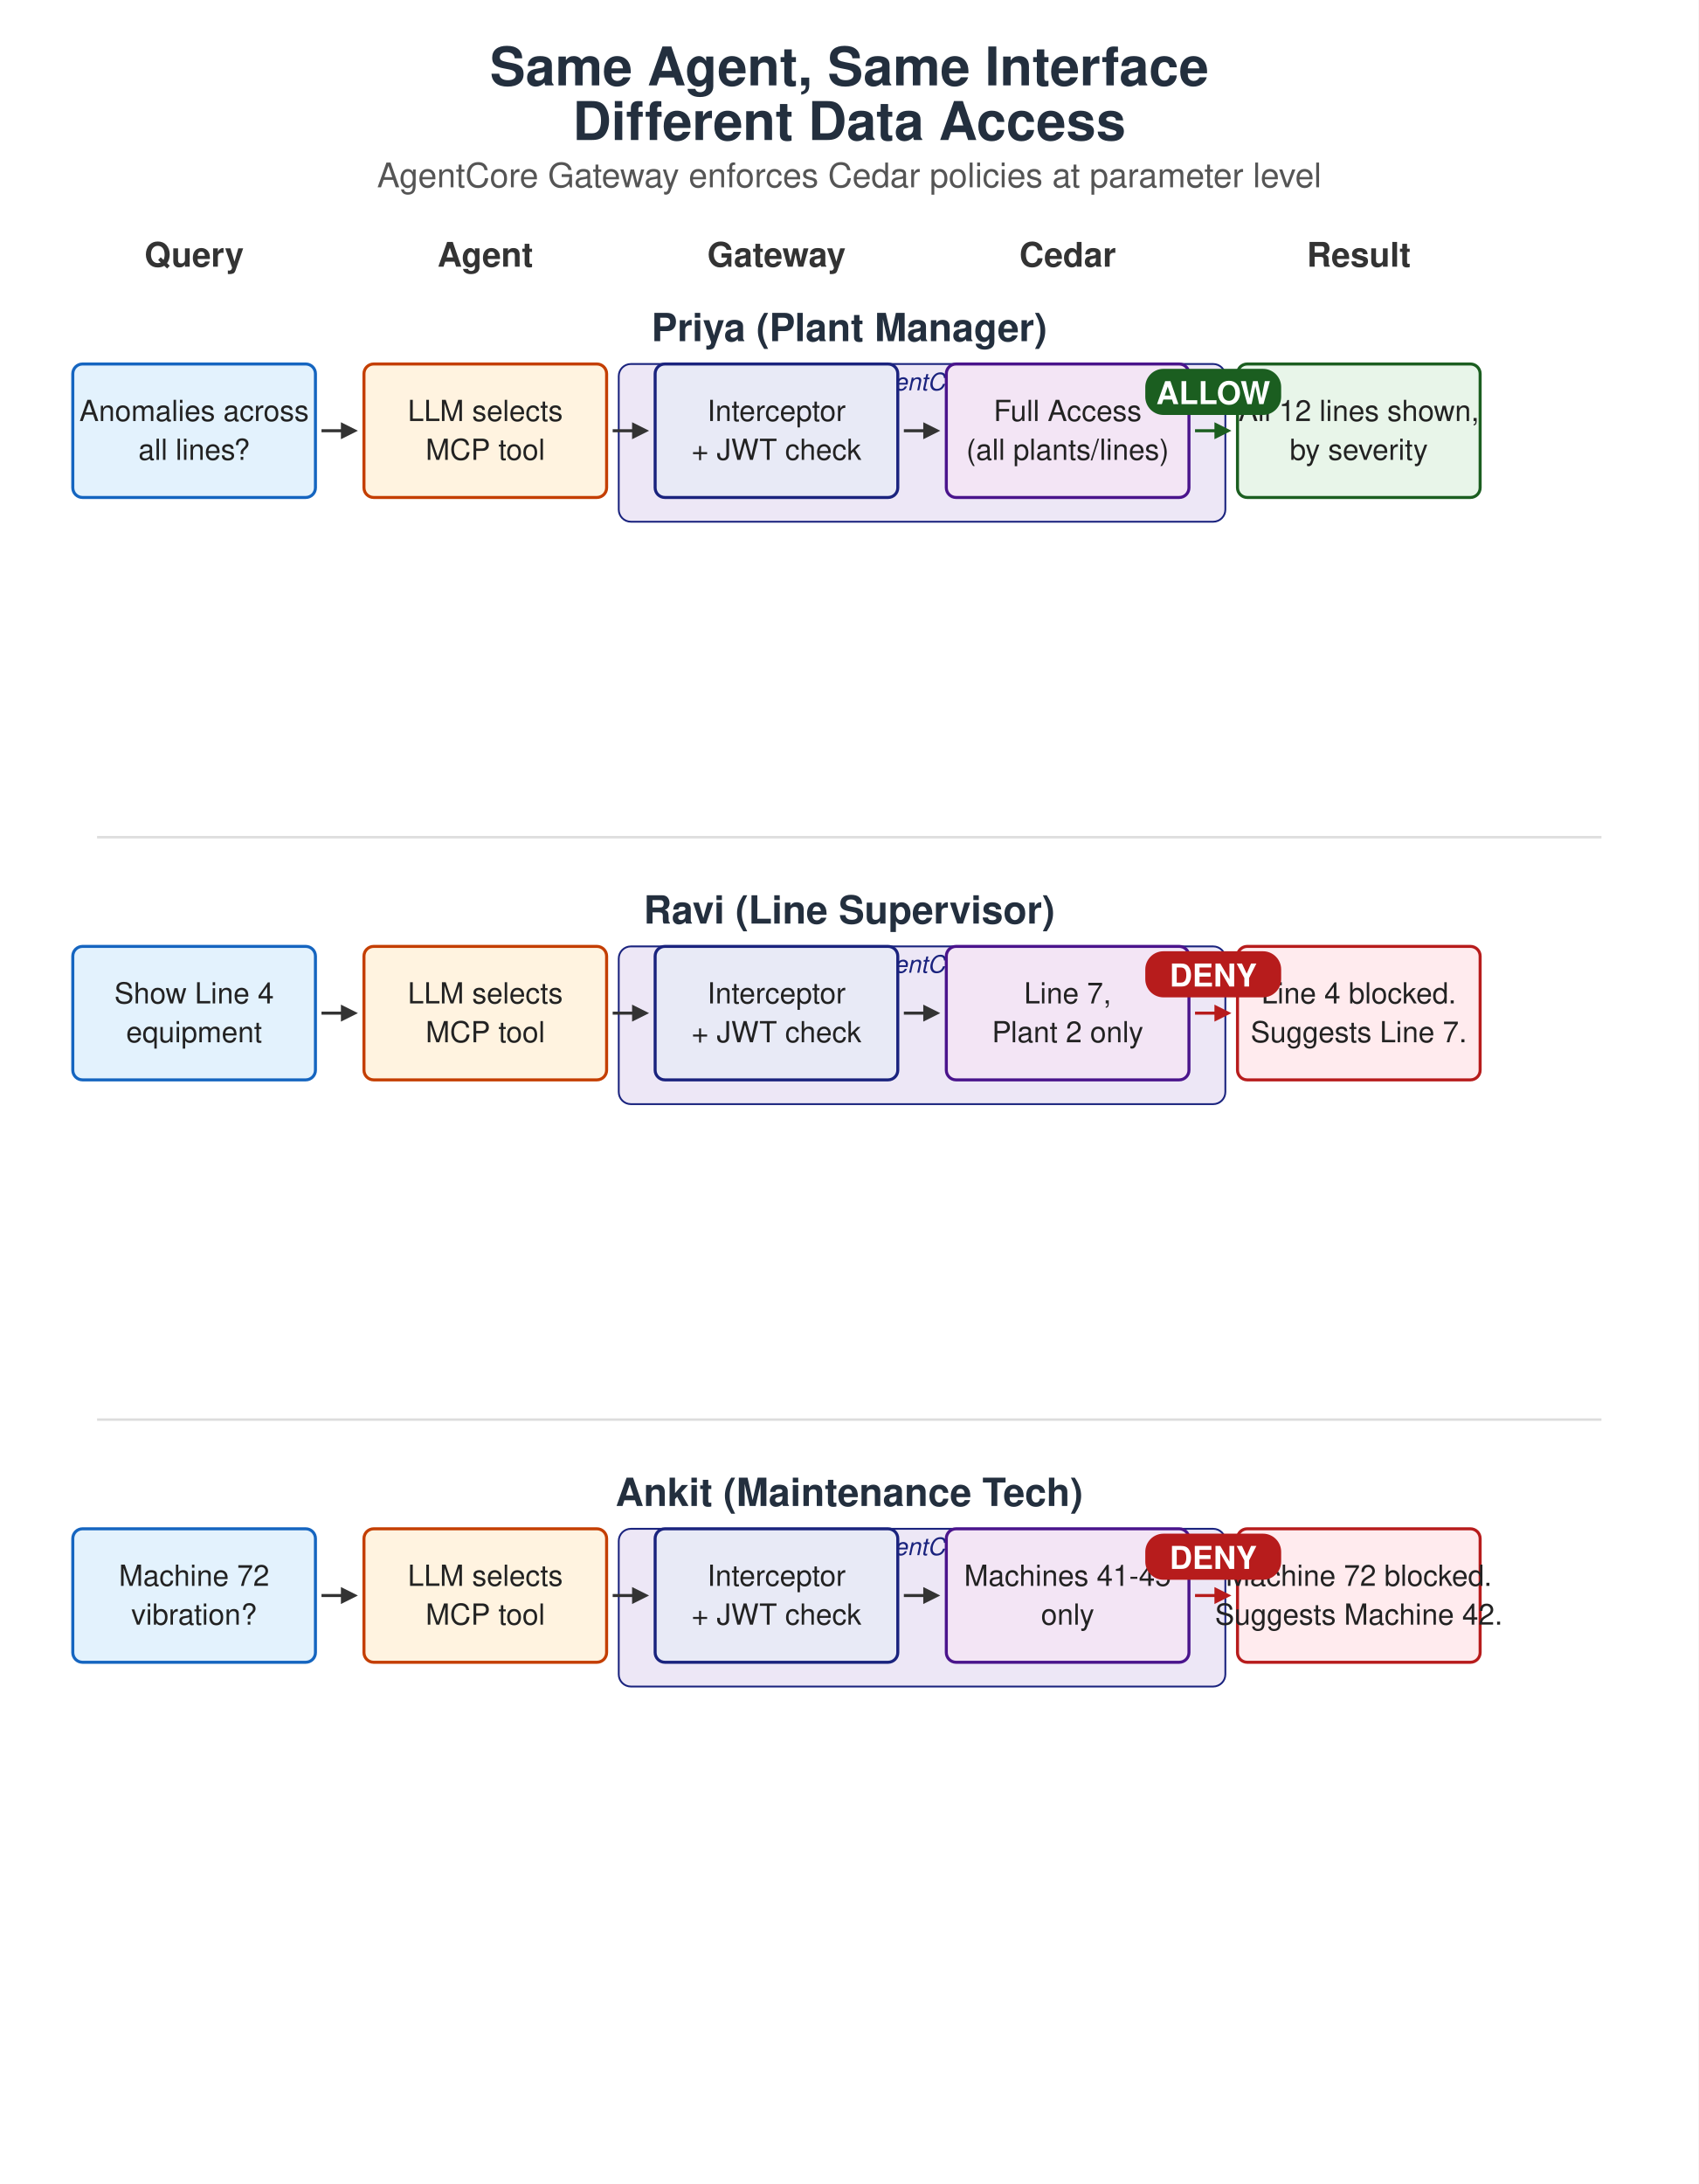
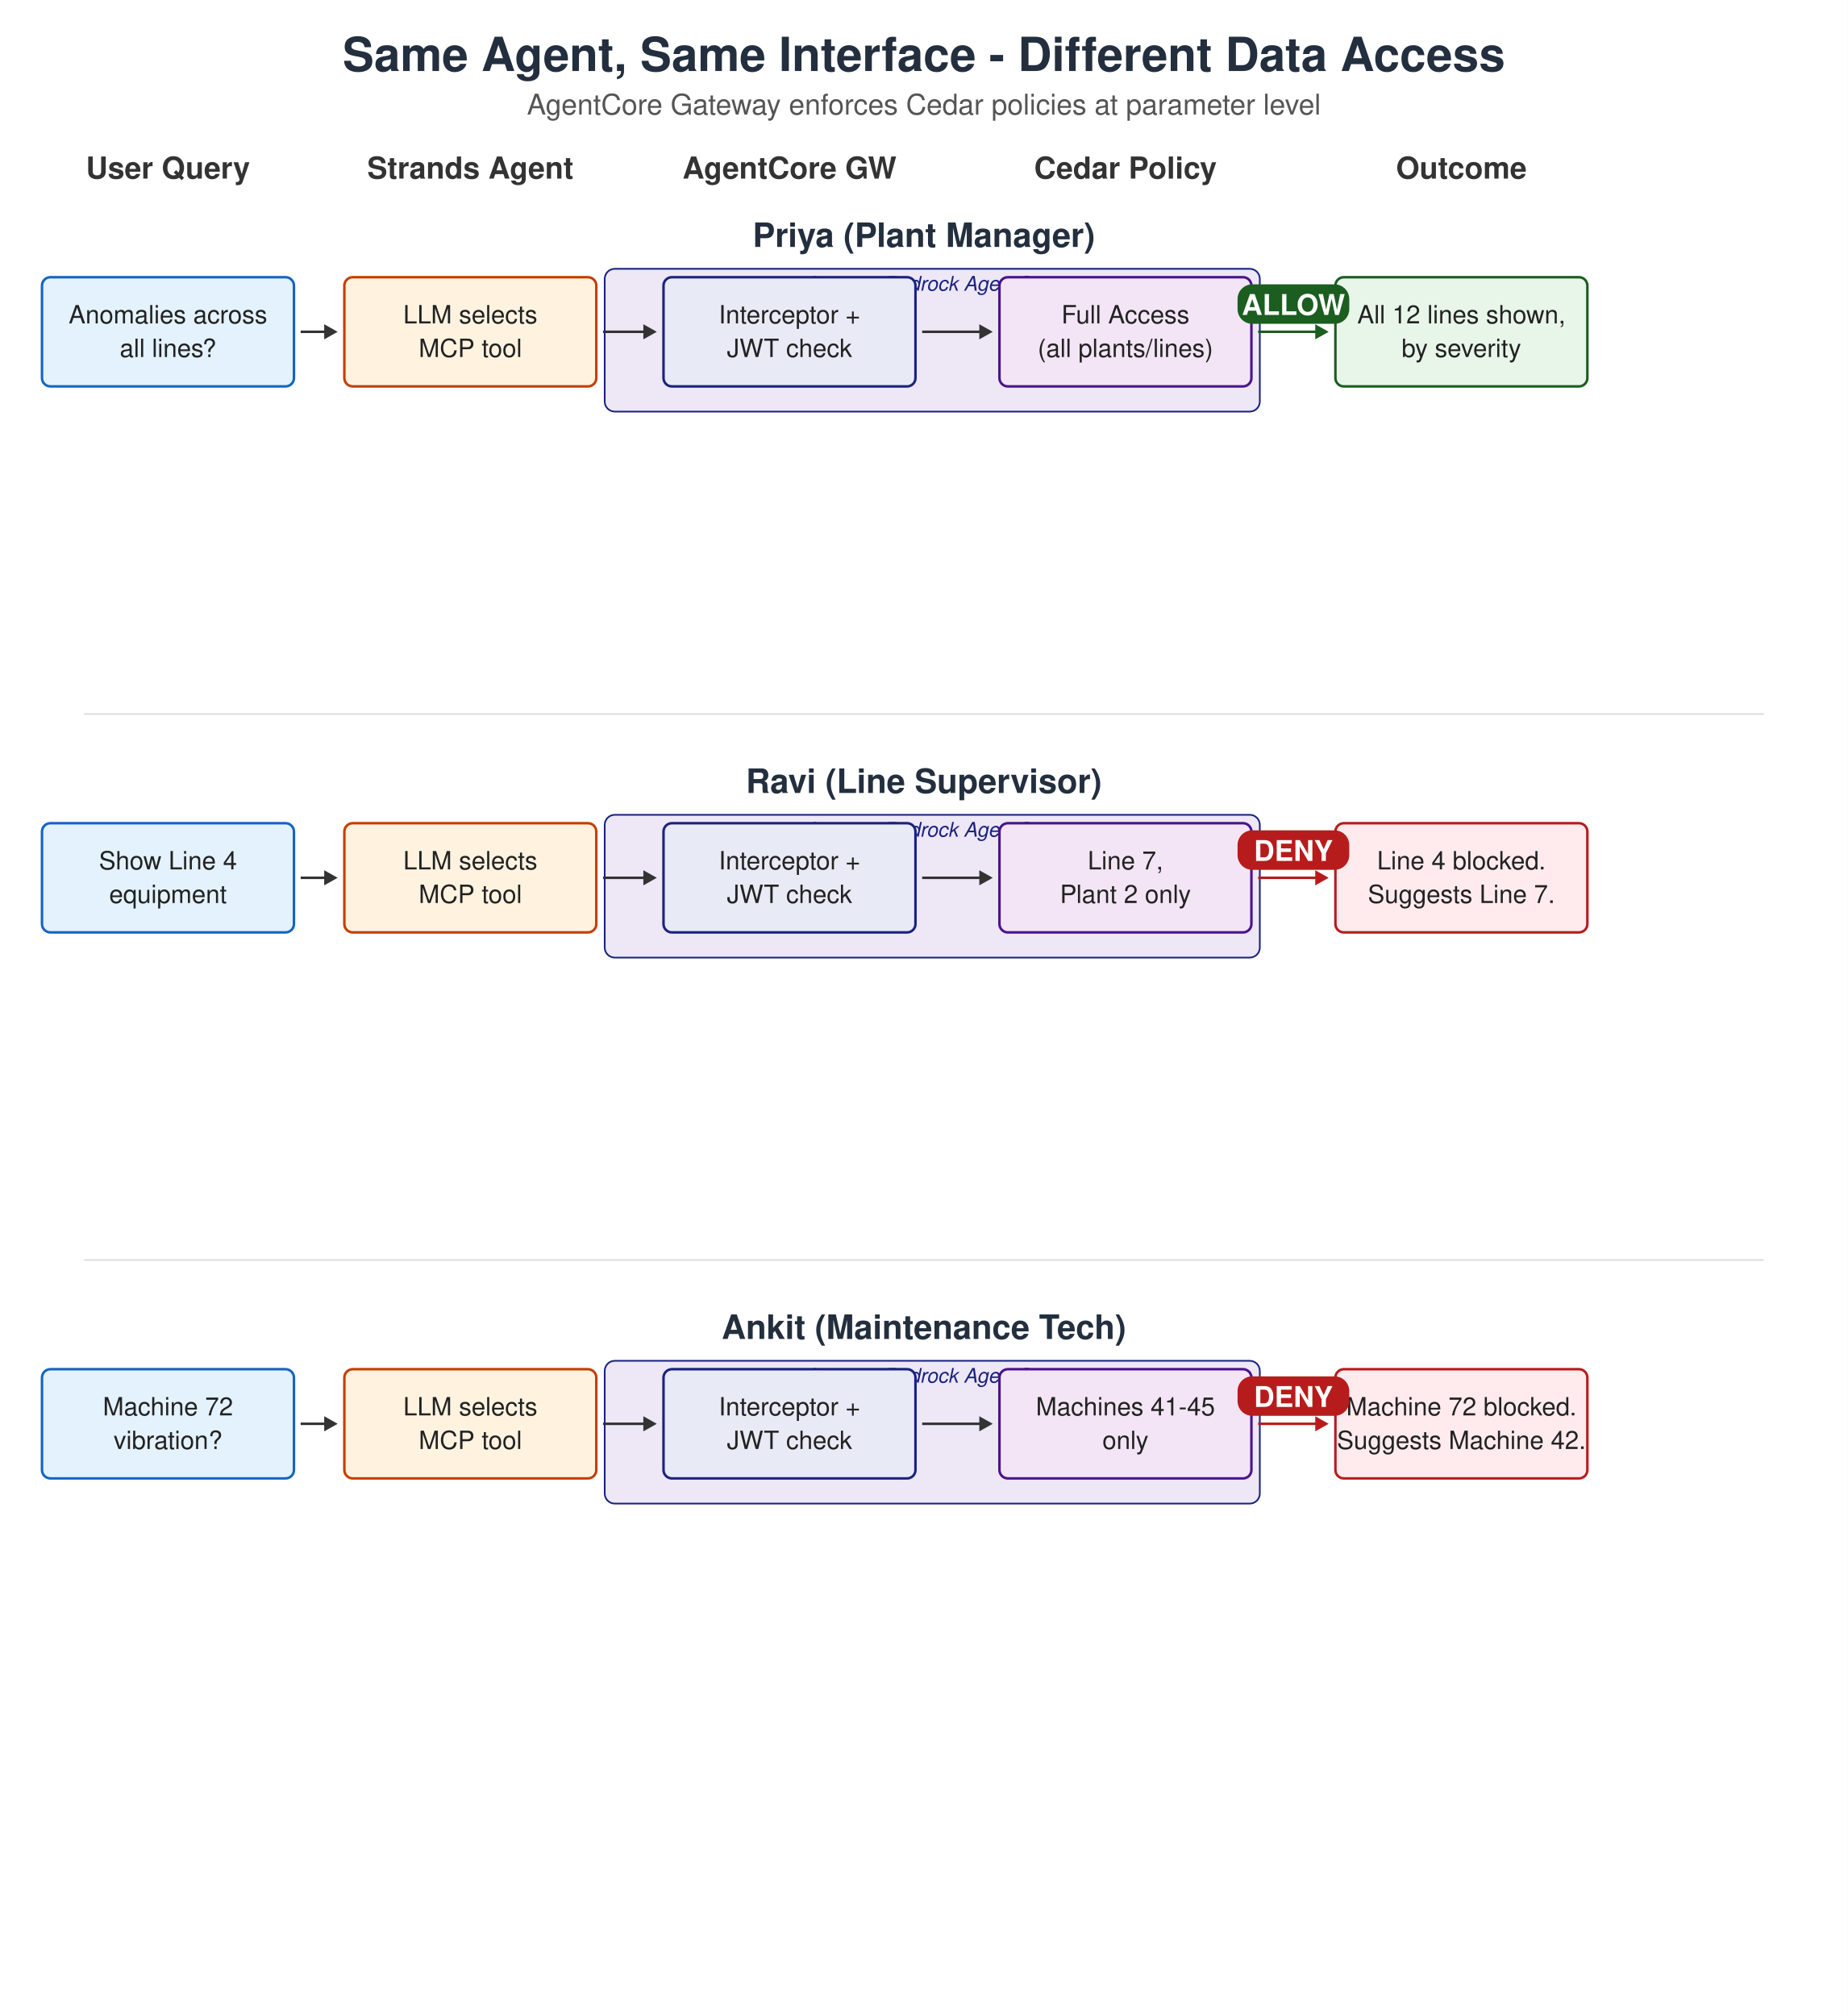
- <svg xmlns="http://www.w3.org/2000/svg" viewBox="0 0 1400 1800" width="1400" height="1800">
-   <rect width="1400" height="1800" fill="white" />
-   <text x="700" y="55" font-size="44" font-family="Segoe UI, Helvetica, Arial, sans-serif" font-weight="bold" fill="#232F3E" text-anchor="middle" dominant-baseline="middle">Same Agent, Same Interface</text>
-   <text x="700" y="100" font-size="44" font-family="Segoe UI, Helvetica, Arial, sans-serif" font-weight="bold" fill="#232F3E" text-anchor="middle" dominant-baseline="middle">Different Data Access</text>
-   <text x="700" y="145" font-size="28" font-family="Segoe UI, Helvetica, Arial, sans-serif" fill="#555555" text-anchor="middle" dominant-baseline="middle">AgentCore Gateway enforces Cedar policies at parameter level</text>
-   <text x="160" y="210" font-size="28" font-family="Segoe UI, Helvetica, Arial, sans-serif" font-weight="bold" fill="#333333" text-anchor="middle" dominant-baseline="middle">Query</text>
-   <text x="400" y="210" font-size="28" font-family="Segoe UI, Helvetica, Arial, sans-serif" font-weight="bold" fill="#333333" text-anchor="middle" dominant-baseline="middle">Agent</text>
-   <text x="640" y="210" font-size="28" font-family="Segoe UI, Helvetica, Arial, sans-serif" font-weight="bold" fill="#333333" text-anchor="middle" dominant-baseline="middle">Gateway</text>
-   <text x="880" y="210" font-size="28" font-family="Segoe UI, Helvetica, Arial, sans-serif" font-weight="bold" fill="#333333" text-anchor="middle" dominant-baseline="middle">Cedar</text>
-   <text x="1120" y="210" font-size="28" font-family="Segoe UI, Helvetica, Arial, sans-serif" font-weight="bold" fill="#333333" text-anchor="middle" dominant-baseline="middle">Result</text>
-   <text x="700" y="270" font-size="32" font-family="Segoe UI, Helvetica, Arial, sans-serif" font-weight="bold" fill="#232F3E" text-anchor="middle" dominant-baseline="middle">Priya (Plant Manager)</text>
-   <rect x="510" y="300" width="500" height="130" rx="10" fill="#EDE7F6" stroke="#1A237E" stroke-width="1.5" />
-   <text x="760" y="315" font-size="20" font-family="Segoe UI, Helvetica, Arial, sans-serif" font-style="italic" fill="#1A237E" text-anchor="middle" dominant-baseline="middle">AgentCore</text>
-   <rect x="60" y="300" width="200" height="110" rx="8" fill="#E3F2FD" stroke="#1565C0" stroke-width="2.5" />
-   <text x="160" y="339" font-size="24" font-family="Segoe UI, Helvetica, Arial, sans-serif" fill="#222222" text-anchor="middle" dominant-baseline="middle">Anomalies across</text>
-   <text x="160" y="371" font-size="24" font-family="Segoe UI, Helvetica, Arial, sans-serif" fill="#222222" text-anchor="middle" dominant-baseline="middle">all lines?</text>
-   <rect x="300" y="300" width="200" height="110" rx="8" fill="#FFF3E0" stroke="#C43E00" stroke-width="2.5" />
-   <text x="400" y="339" font-size="24" font-family="Segoe UI, Helvetica, Arial, sans-serif" fill="#222222" text-anchor="middle" dominant-baseline="middle">LLM selects</text>
-   <text x="400" y="371" font-size="24" font-family="Segoe UI, Helvetica, Arial, sans-serif" fill="#222222" text-anchor="middle" dominant-baseline="middle">MCP tool</text>
-   <rect x="540" y="300" width="200" height="110" rx="8" fill="#E8EAF6" stroke="#1A237E" stroke-width="2.5" />
-   <text x="640" y="339" font-size="24" font-family="Segoe UI, Helvetica, Arial, sans-serif" fill="#222222" text-anchor="middle" dominant-baseline="middle">Interceptor</text>
-   <text x="640" y="371" font-size="24" font-family="Segoe UI, Helvetica, Arial, sans-serif" fill="#222222" text-anchor="middle" dominant-baseline="middle">+ JWT check</text>
-   <rect x="780" y="300" width="200" height="110" rx="8" fill="#F3E5F5" stroke="#4A148C" stroke-width="2.5" />
-   <text x="880" y="339" font-size="24" font-family="Segoe UI, Helvetica, Arial, sans-serif" fill="#222222" text-anchor="middle" dominant-baseline="middle">Full Access</text>
-   <text x="880" y="371" font-size="24" font-family="Segoe UI, Helvetica, Arial, sans-serif" fill="#222222" text-anchor="middle" dominant-baseline="middle">(all plants/lines)</text>
-   <rect x="1020" y="300" width="200" height="110" rx="8" fill="#E8F5E9" stroke="#1B5E20" stroke-width="2.5" />
-   <text x="1120" y="339" font-size="24" font-family="Segoe UI, Helvetica, Arial, sans-serif" fill="#222222" text-anchor="middle" dominant-baseline="middle">All 12 lines shown,</text>
-   <text x="1120" y="371" font-size="24" font-family="Segoe UI, Helvetica, Arial, sans-serif" fill="#222222" text-anchor="middle" dominant-baseline="middle">by severity</text>
-   <line x1="265" y1="355" x2="288.0" y2="355.0" stroke="#333333" stroke-width="2.5" />
-   <polygon points="295,355 281.0,362.0 281.0,348.0" fill="#333333" />
-   <line x1="505" y1="355" x2="528.0" y2="355.0" stroke="#333333" stroke-width="2.5" />
-   <polygon points="535,355 521.0,362.0 521.0,348.0" fill="#333333" />
-   <line x1="745" y1="355" x2="768.0" y2="355.0" stroke="#333333" stroke-width="2.5" />
-   <polygon points="775,355 761.0,362.0 761.0,348.0" fill="#333333" />
-   <line x1="985" y1="355" x2="1008.0" y2="355.0" stroke="#1B5E20" stroke-width="2.5" />
-   <polygon points="1015,355 1001.0,362.0 1001.0,348.0" fill="#1B5E20" />
-   <rect x="945" y="305" width="110" height="36" rx="14" fill="#1B5E20" stroke="#1B5E20" stroke-width="2" />
-   <text x="1000" y="324" font-size="26" font-family="Segoe UI, Helvetica, Arial, sans-serif" font-weight="bold" fill="white" text-anchor="middle" dominant-baseline="middle">ALLOW</text>
-   <line x1="80" y1="690" x2="1320" y2="690" stroke="#DDDDDD" stroke-width="2" />
-   <text x="700" y="750" font-size="32" font-family="Segoe UI, Helvetica, Arial, sans-serif" font-weight="bold" fill="#232F3E" text-anchor="middle" dominant-baseline="middle">Ravi (Line Supervisor)</text>
-   <rect x="510" y="780" width="500" height="130" rx="10" fill="#EDE7F6" stroke="#1A237E" stroke-width="1.5" />
-   <text x="760" y="795" font-size="20" font-family="Segoe UI, Helvetica, Arial, sans-serif" font-style="italic" fill="#1A237E" text-anchor="middle" dominant-baseline="middle">AgentCore</text>
-   <rect x="60" y="780" width="200" height="110" rx="8" fill="#E3F2FD" stroke="#1565C0" stroke-width="2.5" />
-   <text x="160" y="819" font-size="24" font-family="Segoe UI, Helvetica, Arial, sans-serif" fill="#222222" text-anchor="middle" dominant-baseline="middle">Show Line 4</text>
-   <text x="160" y="851" font-size="24" font-family="Segoe UI, Helvetica, Arial, sans-serif" fill="#222222" text-anchor="middle" dominant-baseline="middle">equipment</text>
-   <rect x="300" y="780" width="200" height="110" rx="8" fill="#FFF3E0" stroke="#C43E00" stroke-width="2.5" />
-   <text x="400" y="819" font-size="24" font-family="Segoe UI, Helvetica, Arial, sans-serif" fill="#222222" text-anchor="middle" dominant-baseline="middle">LLM selects</text>
-   <text x="400" y="851" font-size="24" font-family="Segoe UI, Helvetica, Arial, sans-serif" fill="#222222" text-anchor="middle" dominant-baseline="middle">MCP tool</text>
-   <rect x="540" y="780" width="200" height="110" rx="8" fill="#E8EAF6" stroke="#1A237E" stroke-width="2.5" />
-   <text x="640" y="819" font-size="24" font-family="Segoe UI, Helvetica, Arial, sans-serif" fill="#222222" text-anchor="middle" dominant-baseline="middle">Interceptor</text>
-   <text x="640" y="851" font-size="24" font-family="Segoe UI, Helvetica, Arial, sans-serif" fill="#222222" text-anchor="middle" dominant-baseline="middle">+ JWT check</text>
-   <rect x="780" y="780" width="200" height="110" rx="8" fill="#F3E5F5" stroke="#4A148C" stroke-width="2.5" />
-   <text x="880" y="819" font-size="24" font-family="Segoe UI, Helvetica, Arial, sans-serif" fill="#222222" text-anchor="middle" dominant-baseline="middle">Line 7,</text>
-   <text x="880" y="851" font-size="24" font-family="Segoe UI, Helvetica, Arial, sans-serif" fill="#222222" text-anchor="middle" dominant-baseline="middle">Plant 2 only</text>
-   <rect x="1020" y="780" width="200" height="110" rx="8" fill="#FFEBEE" stroke="#B71C1C" stroke-width="2.5" />
-   <text x="1120" y="819" font-size="24" font-family="Segoe UI, Helvetica, Arial, sans-serif" fill="#222222" text-anchor="middle" dominant-baseline="middle">Line 4 blocked.</text>
-   <text x="1120" y="851" font-size="24" font-family="Segoe UI, Helvetica, Arial, sans-serif" fill="#222222" text-anchor="middle" dominant-baseline="middle">Suggests Line 7.</text>
-   <line x1="265" y1="835" x2="288.0" y2="835.0" stroke="#333333" stroke-width="2.5" />
-   <polygon points="295,835 281.0,842.0 281.0,828.0" fill="#333333" />
-   <line x1="505" y1="835" x2="528.0" y2="835.0" stroke="#333333" stroke-width="2.5" />
-   <polygon points="535,835 521.0,842.0 521.0,828.0" fill="#333333" />
-   <line x1="745" y1="835" x2="768.0" y2="835.0" stroke="#333333" stroke-width="2.5" />
-   <polygon points="775,835 761.0,842.0 761.0,828.0" fill="#333333" />
-   <line x1="985" y1="835" x2="1008.0" y2="835.0" stroke="#B71C1C" stroke-width="2.5" />
-   <polygon points="1015,835 1001.0,842.0 1001.0,828.0" fill="#B71C1C" />
-   <rect x="945" y="785" width="110" height="36" rx="14" fill="#B71C1C" stroke="#B71C1C" stroke-width="2" />
-   <text x="1000" y="804" font-size="26" font-family="Segoe UI, Helvetica, Arial, sans-serif" font-weight="bold" fill="white" text-anchor="middle" dominant-baseline="middle">DENY</text>
-   <line x1="80" y1="1170" x2="1320" y2="1170" stroke="#DDDDDD" stroke-width="2" />
-   <text x="700" y="1230" font-size="32" font-family="Segoe UI, Helvetica, Arial, sans-serif" font-weight="bold" fill="#232F3E" text-anchor="middle" dominant-baseline="middle">Ankit (Maintenance Tech)</text>
-   <rect x="510" y="1260" width="500" height="130" rx="10" fill="#EDE7F6" stroke="#1A237E" stroke-width="1.5" />
-   <text x="760" y="1275" font-size="20" font-family="Segoe UI, Helvetica, Arial, sans-serif" font-style="italic" fill="#1A237E" text-anchor="middle" dominant-baseline="middle">AgentCore</text>
-   <rect x="60" y="1260" width="200" height="110" rx="8" fill="#E3F2FD" stroke="#1565C0" stroke-width="2.5" />
-   <text x="160" y="1299" font-size="24" font-family="Segoe UI, Helvetica, Arial, sans-serif" fill="#222222" text-anchor="middle" dominant-baseline="middle">Machine 72</text>
-   <text x="160" y="1331" font-size="24" font-family="Segoe UI, Helvetica, Arial, sans-serif" fill="#222222" text-anchor="middle" dominant-baseline="middle">vibration?</text>
-   <rect x="300" y="1260" width="200" height="110" rx="8" fill="#FFF3E0" stroke="#C43E00" stroke-width="2.5" />
-   <text x="400" y="1299" font-size="24" font-family="Segoe UI, Helvetica, Arial, sans-serif" fill="#222222" text-anchor="middle" dominant-baseline="middle">LLM selects</text>
-   <text x="400" y="1331" font-size="24" font-family="Segoe UI, Helvetica, Arial, sans-serif" fill="#222222" text-anchor="middle" dominant-baseline="middle">MCP tool</text>
-   <rect x="540" y="1260" width="200" height="110" rx="8" fill="#E8EAF6" stroke="#1A237E" stroke-width="2.5" />
-   <text x="640" y="1299" font-size="24" font-family="Segoe UI, Helvetica, Arial, sans-serif" fill="#222222" text-anchor="middle" dominant-baseline="middle">Interceptor</text>
-   <text x="640" y="1331" font-size="24" font-family="Segoe UI, Helvetica, Arial, sans-serif" fill="#222222" text-anchor="middle" dominant-baseline="middle">+ JWT check</text>
-   <rect x="780" y="1260" width="200" height="110" rx="8" fill="#F3E5F5" stroke="#4A148C" stroke-width="2.5" />
-   <text x="880" y="1299" font-size="24" font-family="Segoe UI, Helvetica, Arial, sans-serif" fill="#222222" text-anchor="middle" dominant-baseline="middle">Machines 41-45</text>
-   <text x="880" y="1331" font-size="24" font-family="Segoe UI, Helvetica, Arial, sans-serif" fill="#222222" text-anchor="middle" dominant-baseline="middle">only</text>
-   <rect x="1020" y="1260" width="200" height="110" rx="8" fill="#FFEBEE" stroke="#B71C1C" stroke-width="2.5" />
-   <text x="1120" y="1299" font-size="24" font-family="Segoe UI, Helvetica, Arial, sans-serif" fill="#222222" text-anchor="middle" dominant-baseline="middle">Machine 72 blocked.</text>
-   <text x="1120" y="1331" font-size="24" font-family="Segoe UI, Helvetica, Arial, sans-serif" fill="#222222" text-anchor="middle" dominant-baseline="middle">Suggests Machine 42.</text>
-   <line x1="265" y1="1315" x2="288.0" y2="1315.0" stroke="#333333" stroke-width="2.5" />
-   <polygon points="295,1315 281.0,1322.0 281.0,1308.0" fill="#333333" />
-   <line x1="505" y1="1315" x2="528.0" y2="1315.0" stroke="#333333" stroke-width="2.5" />
-   <polygon points="535,1315 521.0,1322.0 521.0,1308.0" fill="#333333" />
-   <line x1="745" y1="1315" x2="768.0" y2="1315.0" stroke="#333333" stroke-width="2.5" />
-   <polygon points="775,1315 761.0,1322.0 761.0,1308.0" fill="#333333" />
-   <line x1="985" y1="1315" x2="1008.0" y2="1315.0" stroke="#B71C1C" stroke-width="2.5" />
-   <polygon points="1015,1315 1001.0,1322.0 1001.0,1308.0" fill="#B71C1C" />
-   <rect x="945" y="1265" width="110" height="36" rx="14" fill="#B71C1C" stroke="#B71C1C" stroke-width="2" />
-   <text x="1000" y="1284" font-size="26" font-family="Segoe UI, Helvetica, Arial, sans-serif" font-weight="bold" fill="white" text-anchor="middle" dominant-baseline="middle">DENY</text>
+ <svg xmlns="http://www.w3.org/2000/svg" viewBox="0 0 2200 2400" width="2200" height="2400">
+   <rect width="2200" height="2400" fill="white" />
+   <text x="1100" y="65" font-size="56" font-family="Segoe UI, Helvetica, Arial, sans-serif" font-weight="bold" fill="#232F3E" text-anchor="middle" dominant-baseline="middle">Same Agent, Same Interface - Different Data Access</text>
+   <text x="1100" y="125" font-size="34" font-family="Segoe UI, Helvetica, Arial, sans-serif" fill="#555555" text-anchor="middle" dominant-baseline="middle">AgentCore Gateway enforces Cedar policies at parameter level</text>
+   <text x="200" y="200" font-size="36" font-family="Segoe UI, Helvetica, Arial, sans-serif" font-weight="bold" fill="#333333" text-anchor="middle" dominant-baseline="middle">User Query</text>
+   <text x="560" y="200" font-size="36" font-family="Segoe UI, Helvetica, Arial, sans-serif" font-weight="bold" fill="#333333" text-anchor="middle" dominant-baseline="middle">Strands Agent</text>
+   <text x="940" y="200" font-size="36" font-family="Segoe UI, Helvetica, Arial, sans-serif" font-weight="bold" fill="#333333" text-anchor="middle" dominant-baseline="middle">AgentCore GW</text>
+   <text x="1340" y="200" font-size="36" font-family="Segoe UI, Helvetica, Arial, sans-serif" font-weight="bold" fill="#333333" text-anchor="middle" dominant-baseline="middle">Cedar Policy</text>
+   <text x="1740" y="200" font-size="36" font-family="Segoe UI, Helvetica, Arial, sans-serif" font-weight="bold" fill="#333333" text-anchor="middle" dominant-baseline="middle">Outcome</text>
+   <text x="1100" y="280" font-size="40" font-family="Segoe UI, Helvetica, Arial, sans-serif" font-weight="bold" fill="#232F3E" text-anchor="middle" dominant-baseline="middle">Priya (Plant Manager)</text>
+   <rect x="720" y="320" width="780" height="170" rx="12" fill="#EDE7F6" stroke="#1A237E" stroke-width="2" />
+   <text x="1110" y="338" font-size="24" font-family="Segoe UI, Helvetica, Arial, sans-serif" font-style="italic" fill="#1A237E" text-anchor="middle" dominant-baseline="middle">Amazon Bedrock AgentCore</text>
+   <rect x="50" y="330" width="300" height="130" rx="10" fill="#E3F2FD" stroke="#1565C0" stroke-width="3" />
+   <text x="200" y="375" font-size="30" font-family="Segoe UI, Helvetica, Arial, sans-serif" fill="#222222" text-anchor="middle" dominant-baseline="middle">Anomalies across</text>
+   <text x="200" y="415" font-size="30" font-family="Segoe UI, Helvetica, Arial, sans-serif" fill="#222222" text-anchor="middle" dominant-baseline="middle">all lines?</text>
+   <rect x="410" y="330" width="300" height="130" rx="10" fill="#FFF3E0" stroke="#C43E00" stroke-width="3" />
+   <text x="560" y="375" font-size="30" font-family="Segoe UI, Helvetica, Arial, sans-serif" fill="#222222" text-anchor="middle" dominant-baseline="middle">LLM selects</text>
+   <text x="560" y="415" font-size="30" font-family="Segoe UI, Helvetica, Arial, sans-serif" fill="#222222" text-anchor="middle" dominant-baseline="middle">MCP tool</text>
+   <rect x="790" y="330" width="300" height="130" rx="10" fill="#E8EAF6" stroke="#1A237E" stroke-width="3" />
+   <text x="940" y="375" font-size="30" font-family="Segoe UI, Helvetica, Arial, sans-serif" fill="#222222" text-anchor="middle" dominant-baseline="middle">Interceptor +</text>
+   <text x="940" y="415" font-size="30" font-family="Segoe UI, Helvetica, Arial, sans-serif" fill="#222222" text-anchor="middle" dominant-baseline="middle">JWT check</text>
+   <rect x="1190" y="330" width="300" height="130" rx="10" fill="#F3E5F5" stroke="#4A148C" stroke-width="3" />
+   <text x="1340" y="375" font-size="30" font-family="Segoe UI, Helvetica, Arial, sans-serif" fill="#222222" text-anchor="middle" dominant-baseline="middle">Full Access</text>
+   <text x="1340" y="415" font-size="30" font-family="Segoe UI, Helvetica, Arial, sans-serif" fill="#222222" text-anchor="middle" dominant-baseline="middle">(all plants/lines)</text>
+   <rect x="1590" y="330" width="300" height="130" rx="10" fill="#E8F5E9" stroke="#1B5E20" stroke-width="3" />
+   <text x="1740" y="375" font-size="30" font-family="Segoe UI, Helvetica, Arial, sans-serif" fill="#222222" text-anchor="middle" dominant-baseline="middle">All 12 lines shown,</text>
+   <text x="1740" y="415" font-size="30" font-family="Segoe UI, Helvetica, Arial, sans-serif" fill="#222222" text-anchor="middle" dominant-baseline="middle">by severity</text>
+   <line x1="358" y1="395" x2="394.0" y2="395.0" stroke="#333333" stroke-width="3" />
+   <polygon points="402,395 386.0,404.0 386.0,386.0" fill="#333333" />
+   <line x1="718" y1="395" x2="774.0" y2="395.0" stroke="#333333" stroke-width="3" />
+   <polygon points="782,395 766.0,404.0 766.0,386.0" fill="#333333" />
+   <line x1="1098" y1="395" x2="1174.0" y2="395.0" stroke="#333333" stroke-width="3" />
+   <polygon points="1182,395 1166.0,404.0 1166.0,386.0" fill="#333333" />
+   <line x1="1498" y1="395" x2="1574.0" y2="395.0" stroke="#1B5E20" stroke-width="3" />
+   <polygon points="1582,395 1566.0,404.0 1566.0,386.0" fill="#1B5E20" />
+   <rect x="1475" y="340" width="130" height="44" rx="16" fill="#1B5E20" stroke="#1B5E20" stroke-width="3" />
+   <text x="1540" y="363" font-size="34" font-family="Segoe UI, Helvetica, Arial, sans-serif" font-weight="bold" fill="white" text-anchor="middle" dominant-baseline="middle">ALLOW</text>
+   <line x1="100" y1="850" x2="2100" y2="850" stroke="#DDDDDD" stroke-width="2" />
+   <text x="1100" y="930" font-size="40" font-family="Segoe UI, Helvetica, Arial, sans-serif" font-weight="bold" fill="#232F3E" text-anchor="middle" dominant-baseline="middle">Ravi (Line Supervisor)</text>
+   <rect x="720" y="970" width="780" height="170" rx="12" fill="#EDE7F6" stroke="#1A237E" stroke-width="2" />
+   <text x="1110" y="988" font-size="24" font-family="Segoe UI, Helvetica, Arial, sans-serif" font-style="italic" fill="#1A237E" text-anchor="middle" dominant-baseline="middle">Amazon Bedrock AgentCore</text>
+   <rect x="50" y="980" width="300" height="130" rx="10" fill="#E3F2FD" stroke="#1565C0" stroke-width="3" />
+   <text x="200" y="1025" font-size="30" font-family="Segoe UI, Helvetica, Arial, sans-serif" fill="#222222" text-anchor="middle" dominant-baseline="middle">Show Line 4</text>
+   <text x="200" y="1065" font-size="30" font-family="Segoe UI, Helvetica, Arial, sans-serif" fill="#222222" text-anchor="middle" dominant-baseline="middle">equipment</text>
+   <rect x="410" y="980" width="300" height="130" rx="10" fill="#FFF3E0" stroke="#C43E00" stroke-width="3" />
+   <text x="560" y="1025" font-size="30" font-family="Segoe UI, Helvetica, Arial, sans-serif" fill="#222222" text-anchor="middle" dominant-baseline="middle">LLM selects</text>
+   <text x="560" y="1065" font-size="30" font-family="Segoe UI, Helvetica, Arial, sans-serif" fill="#222222" text-anchor="middle" dominant-baseline="middle">MCP tool</text>
+   <rect x="790" y="980" width="300" height="130" rx="10" fill="#E8EAF6" stroke="#1A237E" stroke-width="3" />
+   <text x="940" y="1025" font-size="30" font-family="Segoe UI, Helvetica, Arial, sans-serif" fill="#222222" text-anchor="middle" dominant-baseline="middle">Interceptor +</text>
+   <text x="940" y="1065" font-size="30" font-family="Segoe UI, Helvetica, Arial, sans-serif" fill="#222222" text-anchor="middle" dominant-baseline="middle">JWT check</text>
+   <rect x="1190" y="980" width="300" height="130" rx="10" fill="#F3E5F5" stroke="#4A148C" stroke-width="3" />
+   <text x="1340" y="1025" font-size="30" font-family="Segoe UI, Helvetica, Arial, sans-serif" fill="#222222" text-anchor="middle" dominant-baseline="middle">Line 7,</text>
+   <text x="1340" y="1065" font-size="30" font-family="Segoe UI, Helvetica, Arial, sans-serif" fill="#222222" text-anchor="middle" dominant-baseline="middle">Plant 2 only</text>
+   <rect x="1590" y="980" width="300" height="130" rx="10" fill="#FFEBEE" stroke="#B71C1C" stroke-width="3" />
+   <text x="1740" y="1025" font-size="30" font-family="Segoe UI, Helvetica, Arial, sans-serif" fill="#222222" text-anchor="middle" dominant-baseline="middle">Line 4 blocked.</text>
+   <text x="1740" y="1065" font-size="30" font-family="Segoe UI, Helvetica, Arial, sans-serif" fill="#222222" text-anchor="middle" dominant-baseline="middle">Suggests Line 7.</text>
+   <line x1="358" y1="1045" x2="394.0" y2="1045.0" stroke="#333333" stroke-width="3" />
+   <polygon points="402,1045 386.0,1054.0 386.0,1036.0" fill="#333333" />
+   <line x1="718" y1="1045" x2="774.0" y2="1045.0" stroke="#333333" stroke-width="3" />
+   <polygon points="782,1045 766.0,1054.0 766.0,1036.0" fill="#333333" />
+   <line x1="1098" y1="1045" x2="1174.0" y2="1045.0" stroke="#333333" stroke-width="3" />
+   <polygon points="1182,1045 1166.0,1054.0 1166.0,1036.0" fill="#333333" />
+   <line x1="1498" y1="1045" x2="1574.0" y2="1045.0" stroke="#B71C1C" stroke-width="3" />
+   <polygon points="1582,1045 1566.0,1054.0 1566.0,1036.0" fill="#B71C1C" />
+   <rect x="1475" y="990" width="130" height="44" rx="16" fill="#B71C1C" stroke="#B71C1C" stroke-width="3" />
+   <text x="1540" y="1013" font-size="34" font-family="Segoe UI, Helvetica, Arial, sans-serif" font-weight="bold" fill="white" text-anchor="middle" dominant-baseline="middle">DENY</text>
+   <line x1="100" y1="1500" x2="2100" y2="1500" stroke="#DDDDDD" stroke-width="2" />
+   <text x="1100" y="1580" font-size="40" font-family="Segoe UI, Helvetica, Arial, sans-serif" font-weight="bold" fill="#232F3E" text-anchor="middle" dominant-baseline="middle">Ankit (Maintenance Tech)</text>
+   <rect x="720" y="1620" width="780" height="170" rx="12" fill="#EDE7F6" stroke="#1A237E" stroke-width="2" />
+   <text x="1110" y="1638" font-size="24" font-family="Segoe UI, Helvetica, Arial, sans-serif" font-style="italic" fill="#1A237E" text-anchor="middle" dominant-baseline="middle">Amazon Bedrock AgentCore</text>
+   <rect x="50" y="1630" width="300" height="130" rx="10" fill="#E3F2FD" stroke="#1565C0" stroke-width="3" />
+   <text x="200" y="1675" font-size="30" font-family="Segoe UI, Helvetica, Arial, sans-serif" fill="#222222" text-anchor="middle" dominant-baseline="middle">Machine 72</text>
+   <text x="200" y="1715" font-size="30" font-family="Segoe UI, Helvetica, Arial, sans-serif" fill="#222222" text-anchor="middle" dominant-baseline="middle">vibration?</text>
+   <rect x="410" y="1630" width="300" height="130" rx="10" fill="#FFF3E0" stroke="#C43E00" stroke-width="3" />
+   <text x="560" y="1675" font-size="30" font-family="Segoe UI, Helvetica, Arial, sans-serif" fill="#222222" text-anchor="middle" dominant-baseline="middle">LLM selects</text>
+   <text x="560" y="1715" font-size="30" font-family="Segoe UI, Helvetica, Arial, sans-serif" fill="#222222" text-anchor="middle" dominant-baseline="middle">MCP tool</text>
+   <rect x="790" y="1630" width="300" height="130" rx="10" fill="#E8EAF6" stroke="#1A237E" stroke-width="3" />
+   <text x="940" y="1675" font-size="30" font-family="Segoe UI, Helvetica, Arial, sans-serif" fill="#222222" text-anchor="middle" dominant-baseline="middle">Interceptor +</text>
+   <text x="940" y="1715" font-size="30" font-family="Segoe UI, Helvetica, Arial, sans-serif" fill="#222222" text-anchor="middle" dominant-baseline="middle">JWT check</text>
+   <rect x="1190" y="1630" width="300" height="130" rx="10" fill="#F3E5F5" stroke="#4A148C" stroke-width="3" />
+   <text x="1340" y="1675" font-size="30" font-family="Segoe UI, Helvetica, Arial, sans-serif" fill="#222222" text-anchor="middle" dominant-baseline="middle">Machines 41-45</text>
+   <text x="1340" y="1715" font-size="30" font-family="Segoe UI, Helvetica, Arial, sans-serif" fill="#222222" text-anchor="middle" dominant-baseline="middle">only</text>
+   <rect x="1590" y="1630" width="300" height="130" rx="10" fill="#FFEBEE" stroke="#B71C1C" stroke-width="3" />
+   <text x="1740" y="1675" font-size="30" font-family="Segoe UI, Helvetica, Arial, sans-serif" fill="#222222" text-anchor="middle" dominant-baseline="middle">Machine 72 blocked.</text>
+   <text x="1740" y="1715" font-size="30" font-family="Segoe UI, Helvetica, Arial, sans-serif" fill="#222222" text-anchor="middle" dominant-baseline="middle">Suggests Machine 42.</text>
+   <line x1="358" y1="1695" x2="394.0" y2="1695.0" stroke="#333333" stroke-width="3" />
+   <polygon points="402,1695 386.0,1704.0 386.0,1686.0" fill="#333333" />
+   <line x1="718" y1="1695" x2="774.0" y2="1695.0" stroke="#333333" stroke-width="3" />
+   <polygon points="782,1695 766.0,1704.0 766.0,1686.0" fill="#333333" />
+   <line x1="1098" y1="1695" x2="1174.0" y2="1695.0" stroke="#333333" stroke-width="3" />
+   <polygon points="1182,1695 1166.0,1704.0 1166.0,1686.0" fill="#333333" />
+   <line x1="1498" y1="1695" x2="1574.0" y2="1695.0" stroke="#B71C1C" stroke-width="3" />
+   <polygon points="1582,1695 1566.0,1704.0 1566.0,1686.0" fill="#B71C1C" />
+   <rect x="1475" y="1640" width="130" height="44" rx="16" fill="#B71C1C" stroke="#B71C1C" stroke-width="3" />
+   <text x="1540" y="1663" font-size="34" font-family="Segoe UI, Helvetica, Arial, sans-serif" font-weight="bold" fill="white" text-anchor="middle" dominant-baseline="middle">DENY</text>
</svg>
